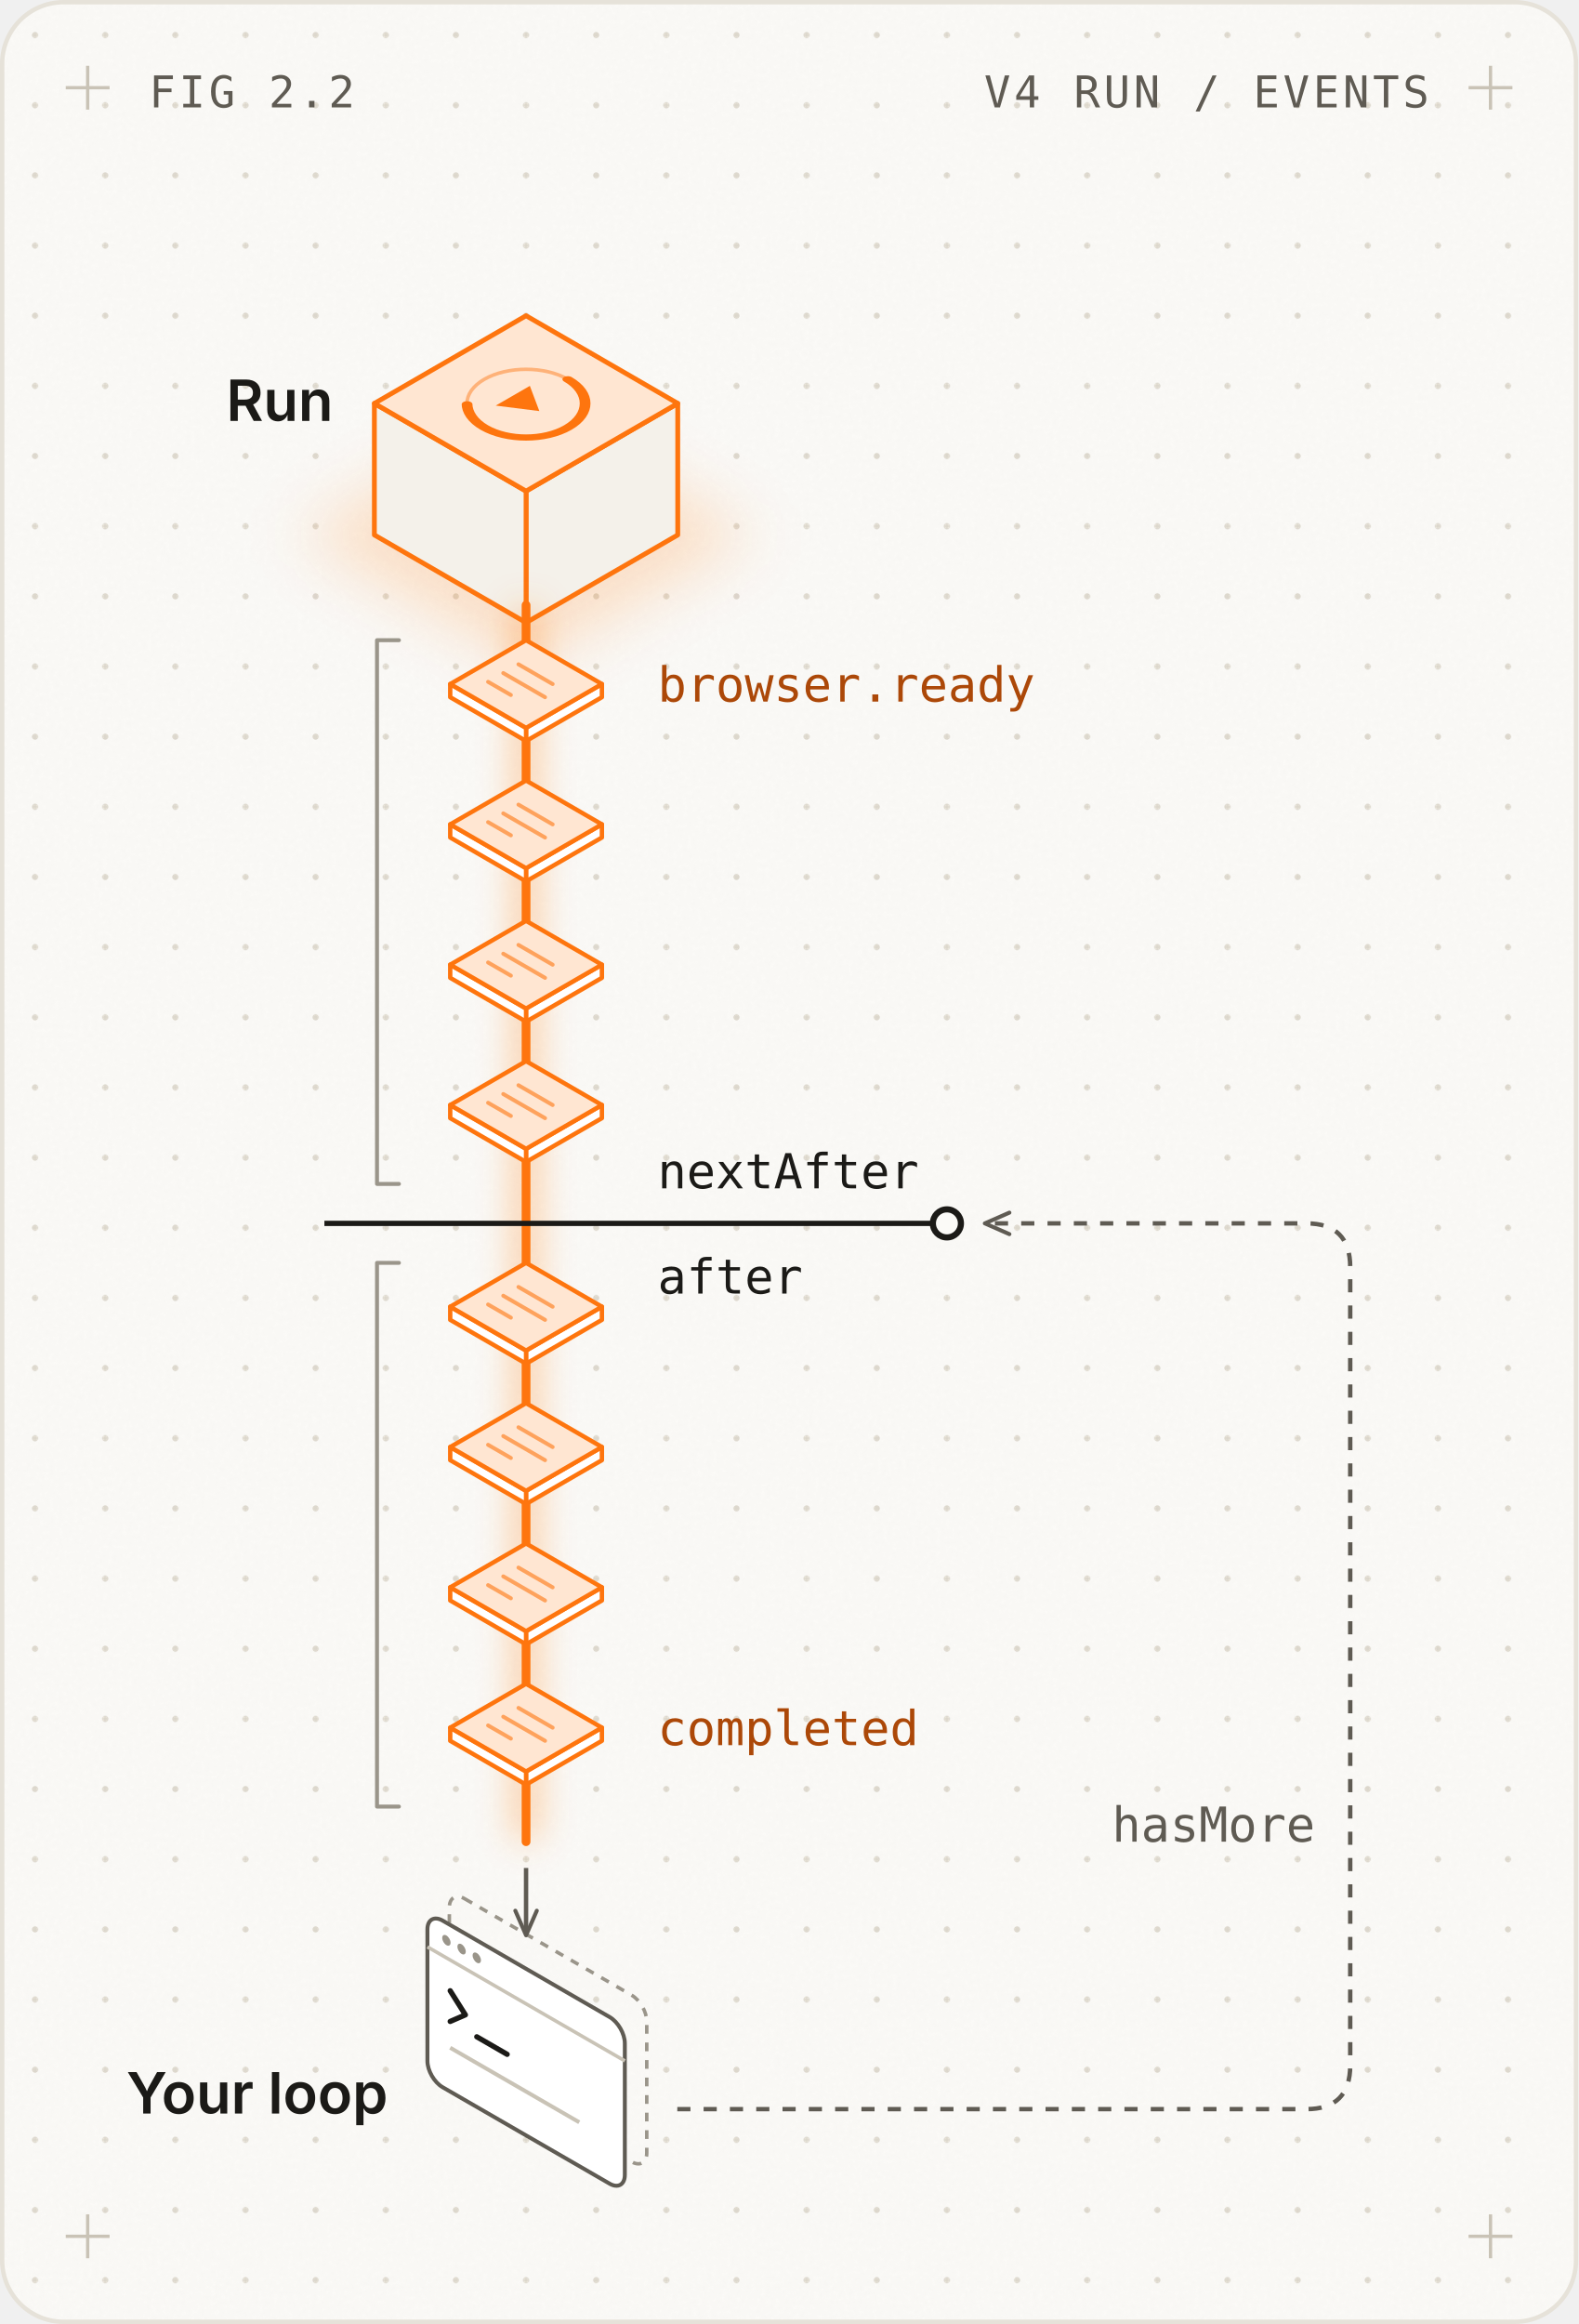
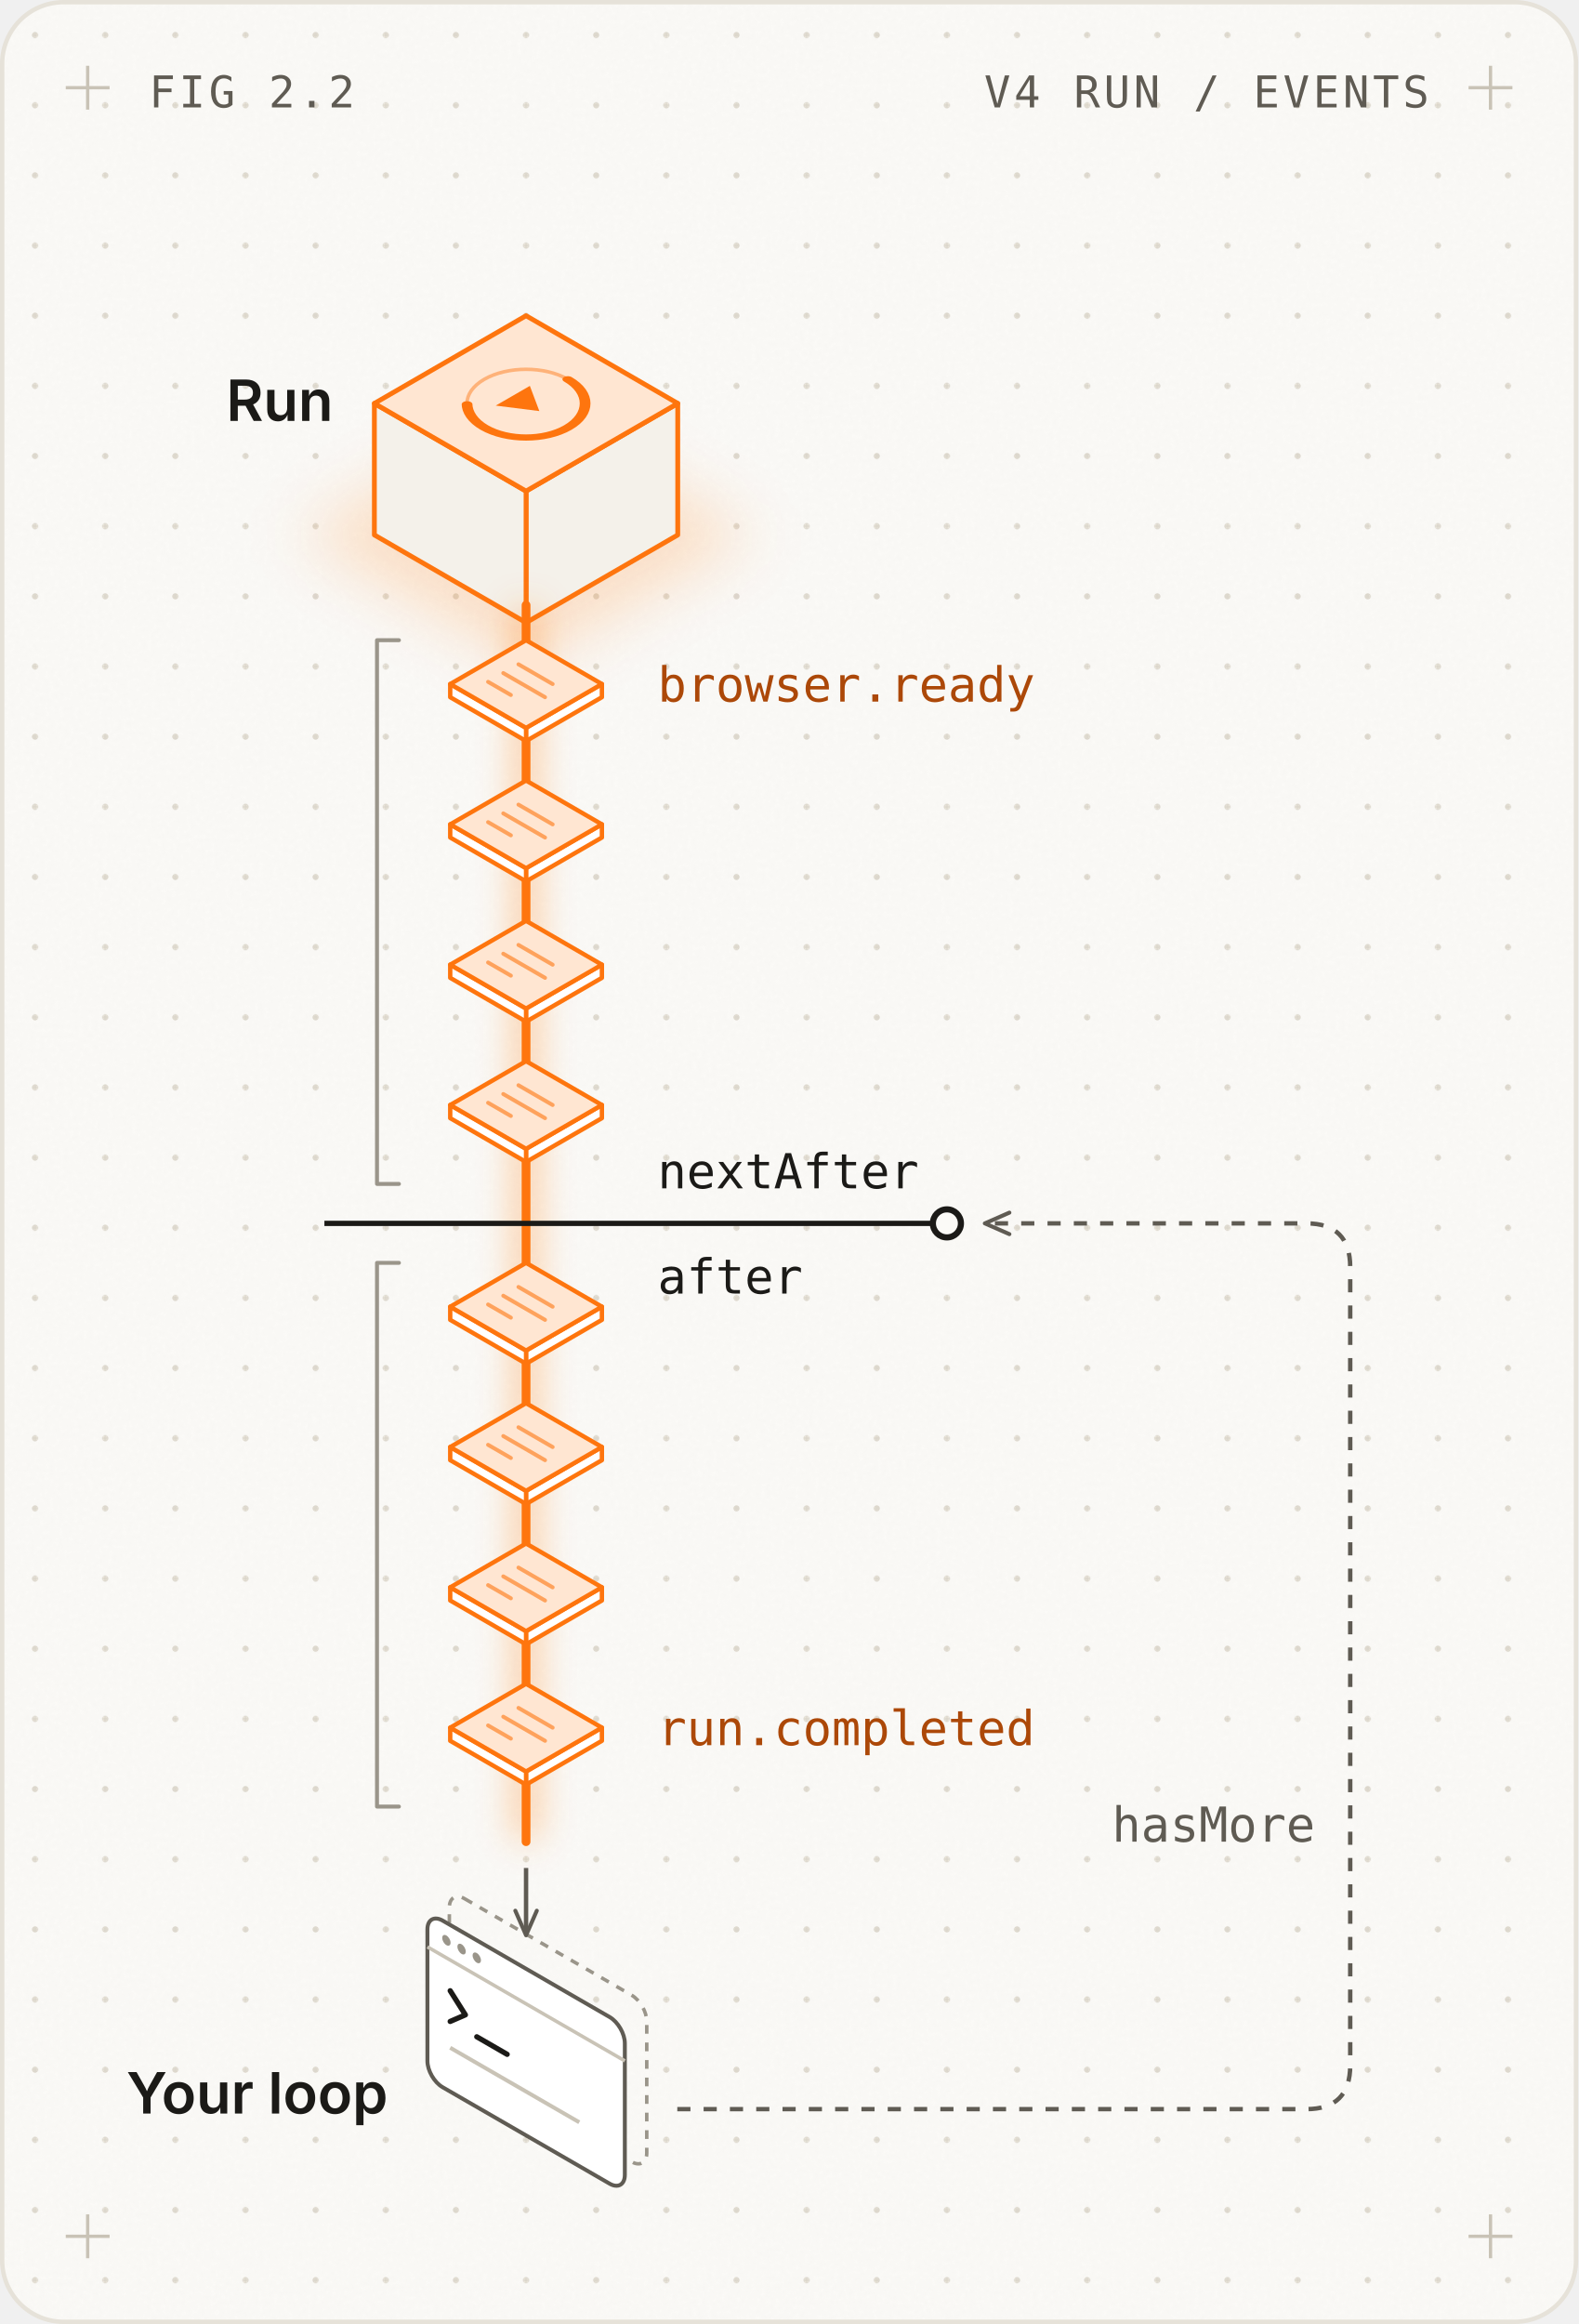
<svg xmlns="http://www.w3.org/2000/svg" viewBox="0 0 360 530" width="360" height="530" role="img" aria-labelledby="t d" fill="none">
  <style>.s{font-family:Geist, Inter, -apple-system, BlinkMacSystemFont, 'Segoe UI', Helvetica, Arial, sans-serif}.m{font-family:'Geist Mono', ui-monospace, SFMono-Regular, Menlo, monospace}text{font-kerning:normal}@keyframes e0{0%,6%{transform:translateY(0)}9%{transform:translateY(-3px)}13%,100%{transform:translateY(0)}}@keyframes e1{0%,15%{transform:translateY(0)}18%{transform:translateY(-3px)}22%,100%{transform:translateY(0)}}@keyframes e2{0%,24%{transform:translateY(0)}27%{transform:translateY(-3px)}31%,100%{transform:translateY(0)}}@keyframes e3{0%,33%{transform:translateY(0)}36%{transform:translateY(-3px)}40%,100%{transform:translateY(0)}}@keyframes e4{0%,48%{transform:translateY(0)}51%{transform:translateY(-3px)}55%,100%{transform:translateY(0)}}@keyframes e5{0%,57%{transform:translateY(0)}60%{transform:translateY(-3px)}64%,100%{transform:translateY(0)}}@keyframes e6{0%,66%{transform:translateY(0)}69%{transform:translateY(-3px)}73%,100%{transform:translateY(0)}}@keyframes e7{0%,75%{transform:translateY(0)}78%{transform:translateY(-3px)}82%,100%{transform:translateY(0)}}@media (prefers-reduced-motion:no-preference){.e0{animation:e0 10s ease-in-out infinite}.e1{animation:e1 10s ease-in-out infinite}.e2{animation:e2 10s ease-in-out infinite}.e3{animation:e3 10s ease-in-out infinite}.e4{animation:e4 10s ease-in-out infinite}.e5{animation:e5 10s ease-in-out infinite}.e6{animation:e6 10s ease-in-out infinite}.e7{animation:e7 10s ease-in-out infinite}}</style>
  <defs>
    <pattern id="dots" width="16" height="16" patternUnits="userSpaceOnUse">
      <circle cx="8" cy="8" r="0.7" fill="#DDD8CD" />
    </pattern>
    <filter id="grain" x="0" y="0" width="100%" height="100%">
      <feTurbulence type="fractalNoise" baseFrequency="0.9" numOctaves="2" seed="7" stitchTiles="stitch" />
      <feColorMatrix values="0 0 0 0 0.5  0 0 0 0 0.5  0 0 0 0 0.5  0 0 0 0.05 0" />
    </filter>
    <clipPath id="card">
      <rect x="0.5" y="0.5" width="359" height="529" rx="14" />
    </clipPath>
    <marker id="ah" viewBox="0 0 10 10" refX="8.5" refY="5" markerWidth="7" markerHeight="7" orient="auto">
      <path d="M1 1.5 L9 5 L1 8.5" stroke="#5F5B53" stroke-width="1.3" fill="none" stroke-linecap="round" stroke-linejoin="round" />
    </marker>
    <filter id="glow" filterUnits="userSpaceOnUse" x="0" y="0" width="360" height="530">
      <feGaussianBlur stdDeviation="4" />
    </filter>
    <filter id="pool" filterUnits="userSpaceOnUse" x="0" y="0" width="360" height="530">
      <feGaussianBlur stdDeviation="7" />
    </filter>
  </defs>
  <rect x="0.5" y="0.5" width="359" height="529" rx="14" fill="#FBFAF7" />
  <g clip-path="url(#card)">
    <rect width="360" height="530" fill="url(#dots)" />
    <rect width="360" height="530" filter="url(#grain)" />
  </g>
  <rect x="0.5" y="0.5" width="359" height="529" rx="14" fill="none" stroke="#E6E2D9" />
  <path d="M15 20h10M20 15v10" stroke="#C9C3B6" stroke-width="0.75" />
  <path d="M335 20h10M340 15v10" stroke="#C9C3B6" stroke-width="0.75" />
  <path d="M15 510h10M20 505v10" stroke="#C9C3B6" stroke-width="0.75" />
  <path d="M335 510h10M340 505v10" stroke="#C9C3B6" stroke-width="0.75" />
  <text x="34.0" y="24.5" font-size="10" fill="#5F5B53" letter-spacing="0.08em" class="m">FIG 2.2</text>
  <text x="326.0" y="24.5" font-size="10" fill="#5F5B53" text-anchor="end" letter-spacing="0.08em" class="m">V4 RUN / EVENTS</text>
  <polygon points="120.0,92.0 172.0,122.0 120.0,152.0 68.0,122.0" fill="#FE750E" fill-opacity="0.19" filter="url(#pool)" />
  <polygon points="154.6,92.0 120.0,112.0 120.0,142.0 154.6,122.0" fill="#F4F1EA" stroke="#FE750E" stroke-width="1.1" stroke-linejoin="round" stroke-linecap="round" />
  <polygon points="85.4,92.0 120.0,112.0 120.0,142.0 85.4,122.0" fill="#F4F1EA" stroke="#FE750E" stroke-width="1.1" stroke-linejoin="round" stroke-linecap="round" />
  <polygon points="120.0,72.0 154.6,92.0 120.0,112.0 85.4,92.0" fill="#FFE6D2" stroke="#FE750E" stroke-width="1.1" stroke-linejoin="round" stroke-linecap="round" />
  <g transform="matrix(0.866,0.5,-0.866,0.5,120.0,72.0)">
    <circle cx="20.0" cy="20.0" r="11" stroke="#FE750E" stroke-width="0.8" stroke-opacity=".45" vector-effect="non-scaling-stroke" />
    <circle cx="20.0" cy="20.0" r="11" stroke="#FE750E" stroke-width="2" stroke-linecap="round" stroke-dasharray="42.9 80" transform="rotate(-90 20.0 20.0)" />
    <path d="M16.5 15.5 l7 4.5 l-7 4.5z" fill="#FE750E" />
  </g>
  <text x="76.0" y="96.0" font-size="13" fill="#1B1A17" font-weight="600" text-anchor="end" class="s">Run</text>
  <rect x="117" y="138.0" width="6" height="282.0" rx="3" fill="#FE750E" fill-opacity="0.35" filter="url(#glow)" />
  <line x1="120" y1="138.0" x2="120" y2="420" stroke="#FE750E" stroke-width="2" stroke-linecap="round" />
  <path d="M91 146H86V270H91" stroke="#9A958A" stroke-width="0.9" stroke-linejoin="round" stroke-linecap="round" />
  <path d="M91 288H86V412H91" stroke="#9A958A" stroke-width="0.9" stroke-linejoin="round" stroke-linecap="round" />
  <g class="e0">
    <polygon points="137.3,156.0 120.0,166.0 120.0,169.0 137.3,159.0" fill="#FFFFFF" stroke="#FE750E" stroke-width="1" stroke-linejoin="round" stroke-linecap="round" />
    <polygon points="102.7,156.0 120.0,166.0 120.0,169.0 102.7,159.0" fill="#FFFFFF" stroke="#FE750E" stroke-width="1" stroke-linejoin="round" stroke-linecap="round" />
    <polygon points="120.0,146.0 137.3,156.0 120.0,166.0 102.7,156.0" fill="#FFE6D2" stroke="#FE750E" stroke-width="1" stroke-linejoin="round" stroke-linecap="round" />
    <g transform="matrix(0.866,0.5,-0.866,0.5,120.0,146.0)">
      <path d="M4.5 6.5h9M4.5 10.5h11M4.5 14.5h6" stroke="#FE750E" stroke-width="0.9" stroke-opacity=".6" stroke-linecap="round" vector-effect="non-scaling-stroke" />
    </g>
  </g>
  <g class="e1">
    <polygon points="137.3,188.0 120.0,198.0 120.0,201.0 137.3,191.0" fill="#FFFFFF" stroke="#FE750E" stroke-width="1" stroke-linejoin="round" stroke-linecap="round" />
    <polygon points="102.7,188.0 120.0,198.0 120.0,201.0 102.7,191.0" fill="#FFFFFF" stroke="#FE750E" stroke-width="1" stroke-linejoin="round" stroke-linecap="round" />
    <polygon points="120.0,178.0 137.3,188.0 120.0,198.0 102.7,188.0" fill="#FFE6D2" stroke="#FE750E" stroke-width="1" stroke-linejoin="round" stroke-linecap="round" />
    <g transform="matrix(0.866,0.5,-0.866,0.5,120.0,178.0)">
      <path d="M4.5 6.5h9M4.5 10.5h11M4.5 14.5h6" stroke="#FE750E" stroke-width="0.9" stroke-opacity=".6" stroke-linecap="round" vector-effect="non-scaling-stroke" />
    </g>
  </g>
  <g class="e2">
    <polygon points="137.3,220.0 120.0,230.0 120.0,233.0 137.3,223.0" fill="#FFFFFF" stroke="#FE750E" stroke-width="1" stroke-linejoin="round" stroke-linecap="round" />
    <polygon points="102.7,220.0 120.0,230.0 120.0,233.0 102.7,223.0" fill="#FFFFFF" stroke="#FE750E" stroke-width="1" stroke-linejoin="round" stroke-linecap="round" />
    <polygon points="120.0,210.0 137.3,220.0 120.0,230.0 102.7,220.0" fill="#FFE6D2" stroke="#FE750E" stroke-width="1" stroke-linejoin="round" stroke-linecap="round" />
    <g transform="matrix(0.866,0.5,-0.866,0.5,120.0,210.0)">
      <path d="M4.5 6.5h9M4.5 10.5h11M4.5 14.5h6" stroke="#FE750E" stroke-width="0.9" stroke-opacity=".6" stroke-linecap="round" vector-effect="non-scaling-stroke" />
    </g>
  </g>
  <g class="e3">
    <polygon points="137.3,252.0 120.0,262.0 120.0,265.0 137.3,255.0" fill="#FFFFFF" stroke="#FE750E" stroke-width="1" stroke-linejoin="round" stroke-linecap="round" />
    <polygon points="102.7,252.0 120.0,262.0 120.0,265.0 102.7,255.0" fill="#FFFFFF" stroke="#FE750E" stroke-width="1" stroke-linejoin="round" stroke-linecap="round" />
    <polygon points="120.0,242.0 137.3,252.0 120.0,262.0 102.7,252.0" fill="#FFE6D2" stroke="#FE750E" stroke-width="1" stroke-linejoin="round" stroke-linecap="round" />
    <g transform="matrix(0.866,0.5,-0.866,0.5,120.0,242.0)">
      <path d="M4.5 6.5h9M4.5 10.5h11M4.5 14.5h6" stroke="#FE750E" stroke-width="0.9" stroke-opacity=".6" stroke-linecap="round" vector-effect="non-scaling-stroke" />
    </g>
  </g>
  <g class="e4">
    <polygon points="137.3,298.0 120.0,308.0 120.0,311.0 137.3,301.0" fill="#FFFFFF" stroke="#FE750E" stroke-width="1" stroke-linejoin="round" stroke-linecap="round" />
    <polygon points="102.7,298.0 120.0,308.0 120.0,311.0 102.7,301.0" fill="#FFFFFF" stroke="#FE750E" stroke-width="1" stroke-linejoin="round" stroke-linecap="round" />
    <polygon points="120.0,288.0 137.3,298.0 120.0,308.0 102.7,298.0" fill="#FFE6D2" stroke="#FE750E" stroke-width="1" stroke-linejoin="round" stroke-linecap="round" />
    <g transform="matrix(0.866,0.5,-0.866,0.5,120.0,288.0)">
      <path d="M4.5 6.5h9M4.5 10.5h11M4.5 14.5h6" stroke="#FE750E" stroke-width="0.9" stroke-opacity=".6" stroke-linecap="round" vector-effect="non-scaling-stroke" />
    </g>
  </g>
  <g class="e5">
    <polygon points="137.3,330.0 120.0,340.0 120.0,343.0 137.3,333.0" fill="#FFFFFF" stroke="#FE750E" stroke-width="1" stroke-linejoin="round" stroke-linecap="round" />
    <polygon points="102.7,330.0 120.0,340.0 120.0,343.0 102.7,333.0" fill="#FFFFFF" stroke="#FE750E" stroke-width="1" stroke-linejoin="round" stroke-linecap="round" />
    <polygon points="120.0,320.0 137.3,330.0 120.0,340.0 102.7,330.0" fill="#FFE6D2" stroke="#FE750E" stroke-width="1" stroke-linejoin="round" stroke-linecap="round" />
    <g transform="matrix(0.866,0.5,-0.866,0.5,120.0,320.0)">
      <path d="M4.5 6.5h9M4.5 10.5h11M4.5 14.5h6" stroke="#FE750E" stroke-width="0.9" stroke-opacity=".6" stroke-linecap="round" vector-effect="non-scaling-stroke" />
    </g>
  </g>
  <g class="e6">
    <polygon points="137.3,362.0 120.0,372.0 120.0,375.0 137.3,365.0" fill="#FFFFFF" stroke="#FE750E" stroke-width="1" stroke-linejoin="round" stroke-linecap="round" />
    <polygon points="102.7,362.0 120.0,372.0 120.0,375.0 102.7,365.0" fill="#FFFFFF" stroke="#FE750E" stroke-width="1" stroke-linejoin="round" stroke-linecap="round" />
    <polygon points="120.0,352.0 137.3,362.0 120.0,372.0 102.7,362.0" fill="#FFE6D2" stroke="#FE750E" stroke-width="1" stroke-linejoin="round" stroke-linecap="round" />
    <g transform="matrix(0.866,0.5,-0.866,0.5,120.0,352.0)">
      <path d="M4.5 6.5h9M4.5 10.5h11M4.5 14.5h6" stroke="#FE750E" stroke-width="0.9" stroke-opacity=".6" stroke-linecap="round" vector-effect="non-scaling-stroke" />
    </g>
  </g>
  <g class="e7">
    <polygon points="137.3,394.0 120.0,404.0 120.0,407.0 137.3,397.0" fill="#FFFFFF" stroke="#FE750E" stroke-width="1" stroke-linejoin="round" stroke-linecap="round" />
    <polygon points="102.7,394.0 120.0,404.0 120.0,407.0 102.7,397.0" fill="#FFFFFF" stroke="#FE750E" stroke-width="1" stroke-linejoin="round" stroke-linecap="round" />
    <polygon points="120.0,384.0 137.3,394.0 120.0,404.0 102.7,394.0" fill="#FFE6D2" stroke="#FE750E" stroke-width="1" stroke-linejoin="round" stroke-linecap="round" />
    <g transform="matrix(0.866,0.5,-0.866,0.5,120.0,384.0)">
      <path d="M4.5 6.5h9M4.5 10.5h11M4.5 14.5h6" stroke="#FE750E" stroke-width="0.9" stroke-opacity=".6" stroke-linecap="round" vector-effect="non-scaling-stroke" />
    </g>
  </g>
  <text x="150.0" y="160.0" font-size="11" fill="#AC4808" class="m">browser.ready</text>
-   <text x="150.0" y="398.0" font-size="11" fill="#AC4808" class="m">completed</text>
+   <text x="150.0" y="398.0" font-size="11" fill="#AC4808" class="m">run.completed</text>
  <line x1="74" y1="279.0" x2="216" y2="279.0" stroke="#1B1A17" stroke-width="1.2" />
  <circle cx="216" cy="279.0" r="3.2" fill="#FBFAF7" stroke="#1B1A17" stroke-width="1.4" />
  <text x="150.0" y="271.0" font-size="11" fill="#1B1A17" class="m">nextAfter</text>
  <text x="150.0" y="295.0" font-size="11" fill="#1B1A17" class="m">after</text>
  <g transform="matrix(0.866,0.5,0,1,102.5,469.0)">
    <rect x="0" y="-38" width="52" height="38" rx="4" stroke="#9A958A" stroke-width="0.8" stroke-dasharray="2 2" vector-effect="non-scaling-stroke" />
  </g>
  <g transform="matrix(0.866,0.5,0,1,97.5,474.0)">
    <rect x="0" y="-38" width="52" height="38" rx="4" fill="#FFFFFF" stroke="#5F5B53" stroke-width="0.9" vector-effect="non-scaling-stroke" />
    <path d="M0 -30H52" stroke="#C9C3B6" stroke-width="0.8" vector-effect="non-scaling-stroke" />
    <circle cx="5" cy="-34" r="1.1" fill="#9A958A" />
    <circle cx="9" cy="-34" r="1.1" fill="#9A958A" />
    <circle cx="13" cy="-34" r="1.1" fill="#9A958A" />
    <path d="M6 -23l4 3.5l-4 3.5M13 -16h8" stroke="#1B1A17" stroke-width="1.2" stroke-linejoin="round" stroke-linecap="round" vector-effect="non-scaling-stroke" />
    <path d="M6 -10h34" stroke="#C9C3B6" stroke-width="0.9" vector-effect="non-scaling-stroke" />
  </g>
  <path d="M120 426V441.0" stroke="#5F5B53" stroke-width="1" marker-end="url(#ah)" />
  <text x="88.5" y="482.0" font-size="13" fill="#1B1A17" font-weight="600" text-anchor="end" class="s">Your loop</text>
  <path d="M154.5 481.0H298Q308 481.0 308 471.0V289.0Q308 279.0 298 279.0H225" stroke="#5F5B53" stroke-width="1" stroke-dasharray="3 3" marker-end="url(#ah)" />
  <text x="300.0" y="420.0" font-size="11" fill="#5F5B53" text-anchor="end" class="m">hasMore</text>
</svg>
